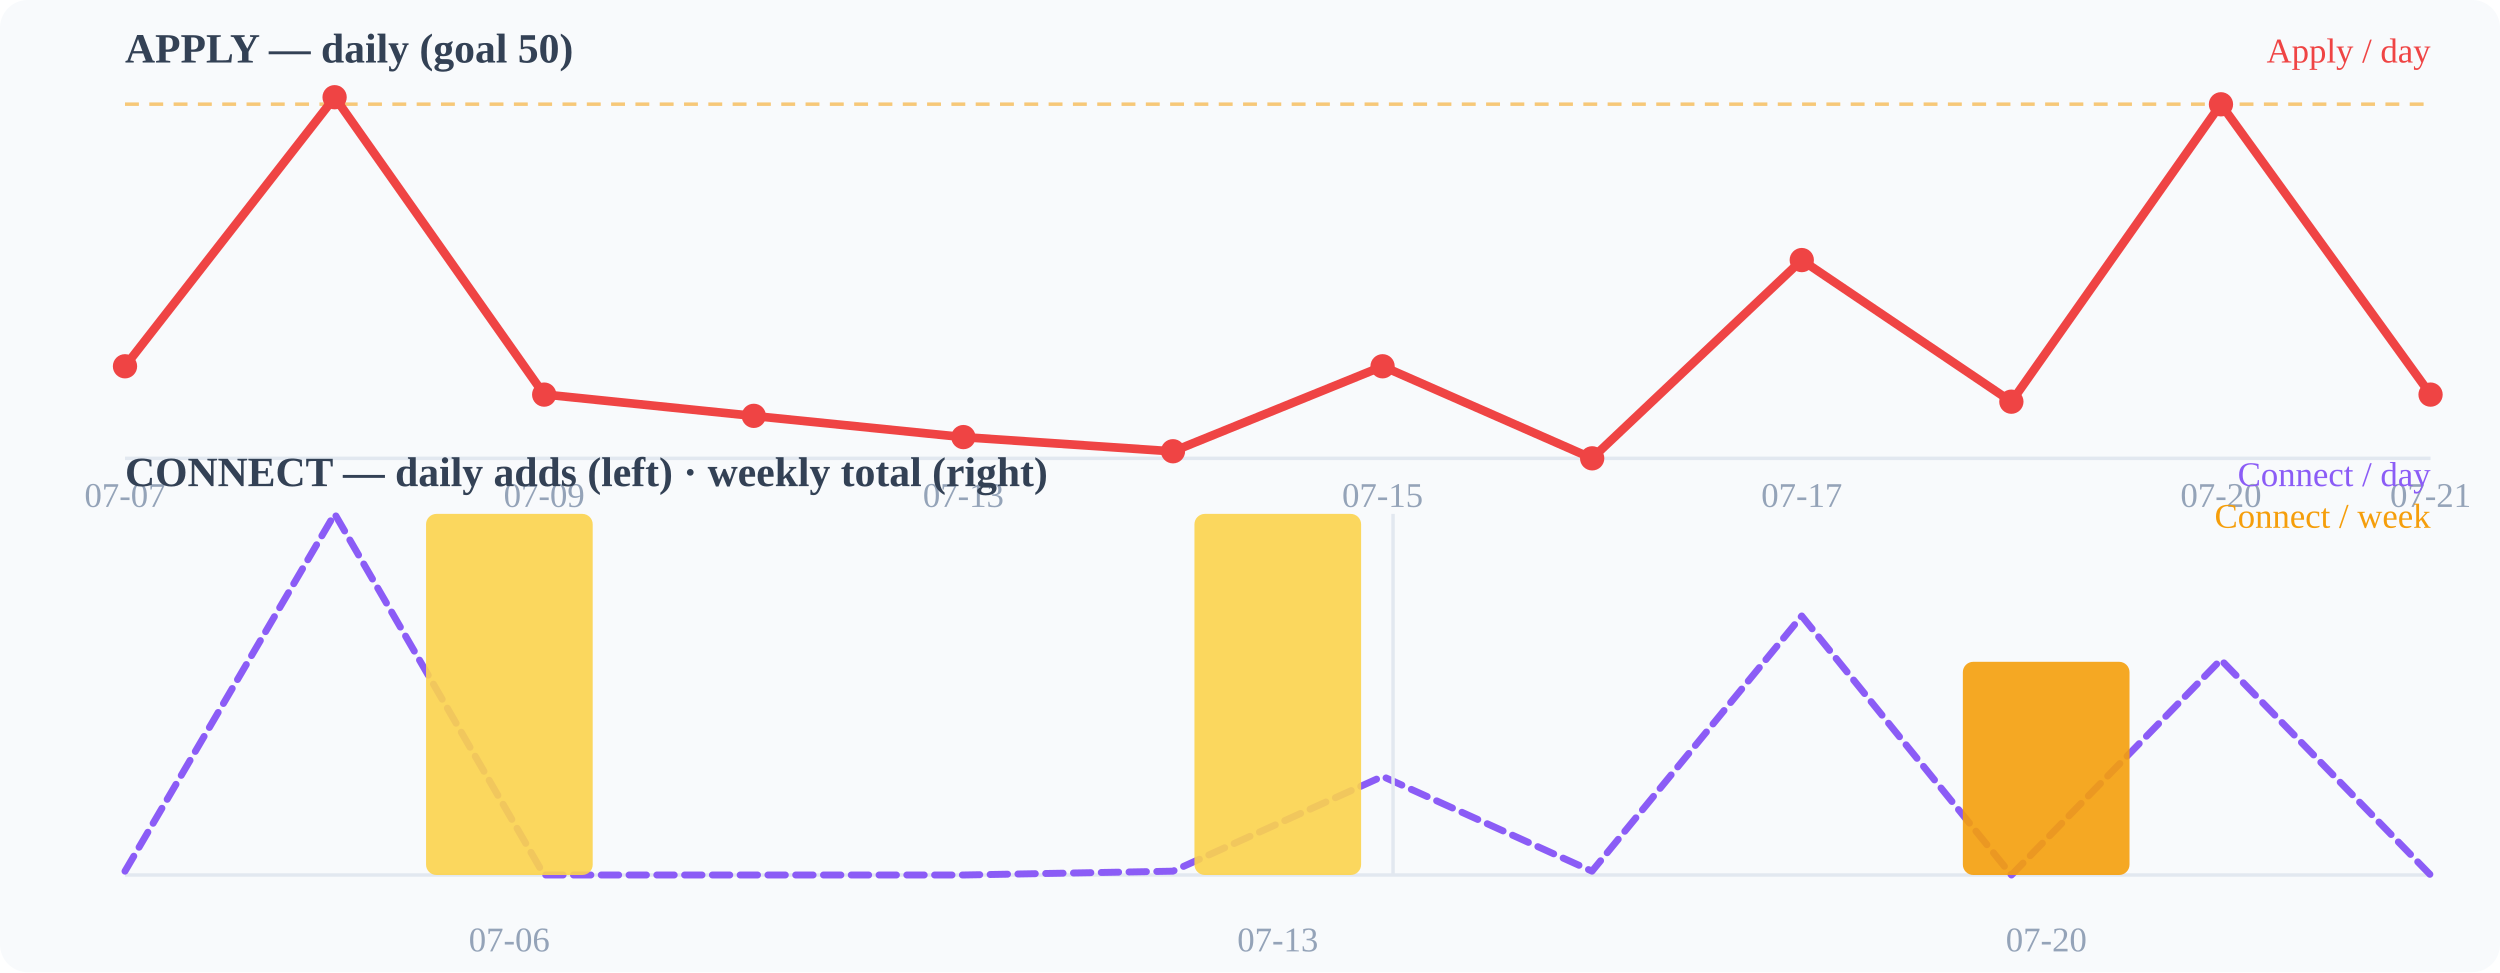
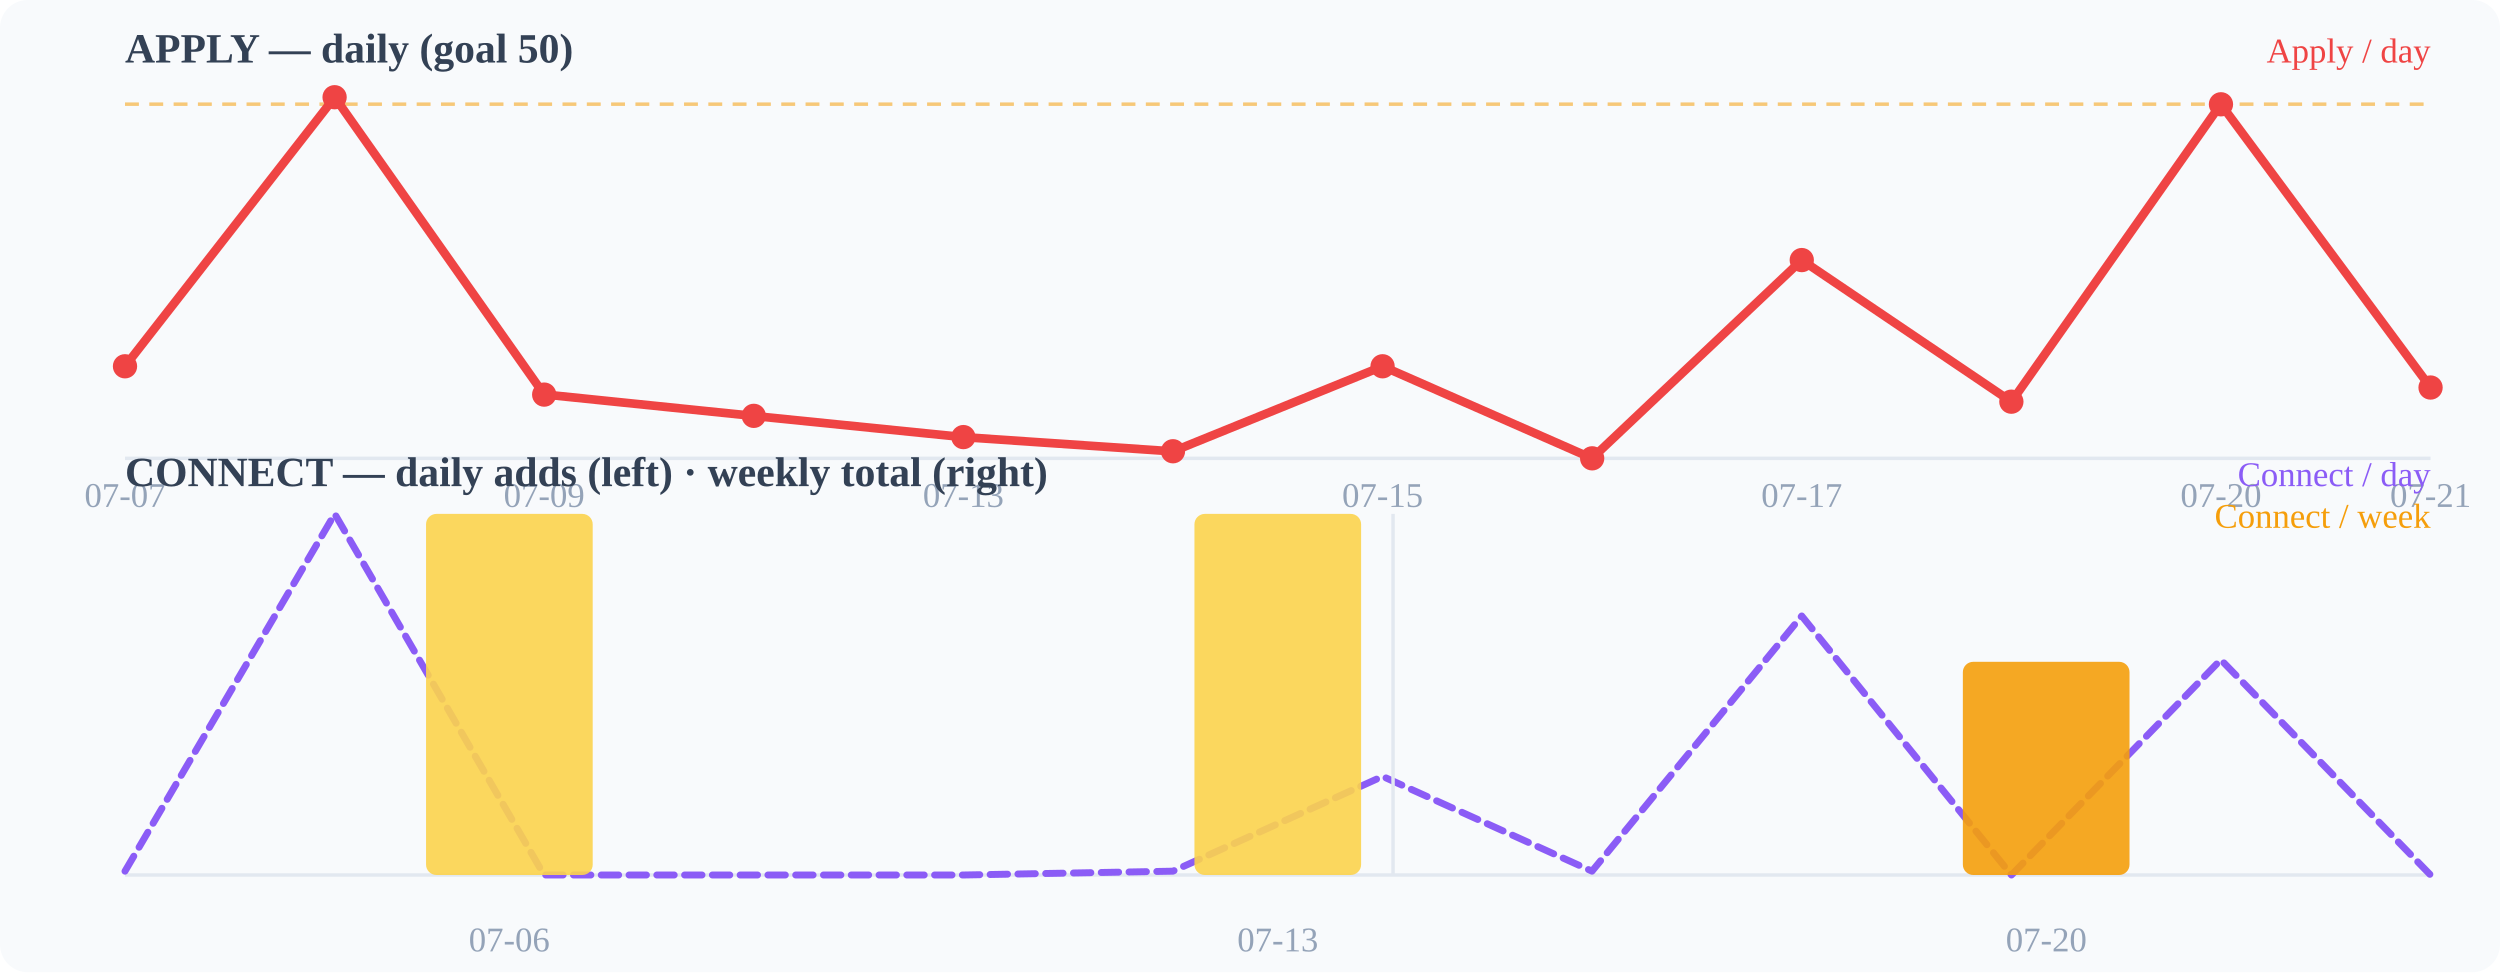
<svg xmlns="http://www.w3.org/2000/svg" width="720" height="280" viewBox="0 0 720 280">
  <rect width="720" height="280" fill="#f8fafc" rx="8" />
  <text x="36" y="18" font-size="12" font-weight="600" fill="#334155">APPLY — daily (goal 50)</text>
  <line x1="36" y1="132" x2="700" y2="132" stroke="#e2e8f0" stroke-width="1" />
  <line x1="36" y1="30.0" x2="700" y2="30.0" stroke="#f59e0b" stroke-width="1" stroke-dasharray="4 3" opacity="0.55" />
-   <polyline points="36.0,105.5 96.4,28.0 156.7,113.6 217.1,119.8 277.5,125.9 337.8,130.0 398.2,105.5 458.5,132.0 518.9,74.9 579.3,115.7 639.6,30.0 700.0,113.6" fill="none" stroke="#ef4444" stroke-width="2.5" stroke-linecap="round" stroke-linejoin="round" />
+   <polyline points="36.0,105.5 96.4,28.0 156.7,113.6 217.1,119.8 277.5,125.9 337.8,130.0 398.2,105.5 458.5,132.0 518.9,74.9 579.3,115.7 639.6,30.0 700.0,111.6" fill="none" stroke="#ef4444" stroke-width="2.5" stroke-linecap="round" stroke-linejoin="round" />
  <circle cx="36" cy="105.49" r="3.5" fill="#ef4444" />
  <circle cx="96.364" cy="28" r="3.5" fill="#ef4444" />
  <circle cx="156.727" cy="113.647" r="3.5" fill="#ef4444" />
  <circle cx="217.091" cy="119.765" r="3.5" fill="#ef4444" />
  <circle cx="277.455" cy="125.882" r="3.5" fill="#ef4444" />
  <circle cx="337.818" cy="129.961" r="3.5" fill="#ef4444" />
  <circle cx="398.182" cy="105.49" r="3.5" fill="#ef4444" />
  <circle cx="458.545" cy="132" r="3.5" fill="#ef4444" />
  <circle cx="518.909" cy="74.902" r="3.5" fill="#ef4444" />
  <circle cx="579.273" cy="115.686" r="3.5" fill="#ef4444" />
  <circle cx="639.636" cy="30.039" r="3.5" fill="#ef4444" />
-   <circle cx="700" cy="113.647" r="3.5" fill="#ef4444" />
+   <circle cx="700" cy="111.608" r="3.5" fill="#ef4444" />
  <text x="36" y="146" font-size="10" fill="#94a3b8" text-anchor="middle">07-07</text>
  <text x="156.727" y="146" font-size="10" fill="#94a3b8" text-anchor="middle">07-09</text>
  <text x="277.455" y="146" font-size="10" fill="#94a3b8" text-anchor="middle">07-13</text>
  <text x="398.182" y="146" font-size="10" fill="#94a3b8" text-anchor="middle">07-15</text>
  <text x="518.909" y="146" font-size="10" fill="#94a3b8" text-anchor="middle">07-17</text>
  <text x="639.636" y="146" font-size="10" fill="#94a3b8" text-anchor="middle">07-20</text>
  <text x="700" y="146" font-size="10" fill="#94a3b8" text-anchor="middle">07-21</text>
  <text x="36" y="140" font-size="12" font-weight="600" fill="#334155">CONNECT — daily adds (left) · weekly total (right)</text>
  <line x1="36" y1="252" x2="700" y2="252" stroke="#e2e8f0" stroke-width="1" />
  <polyline points="36.0,250.9 96.4,148.0 156.7,252.0 217.1,252.0 277.5,252.0 337.8,250.9 398.2,223.6 458.5,250.9 518.9,177.4 579.3,252.0 639.6,190.0 700.0,252.0" fill="none" stroke="#8b5cf6" stroke-width="2" stroke-linecap="round" stroke-linejoin="round" stroke-dasharray="5 3" />
  <rect x="122.7" y="148.0" width="48" height="104.0" rx="3" fill="#fcd34d" opacity="0.9" />
  <rect x="344.0" y="148.0" width="48" height="104.0" rx="3" fill="#fcd34d" opacity="0.9" />
  <rect x="565.3" y="190.6" width="48" height="61.4" rx="3" fill="#f59e0b" opacity="0.9" />
  <line x1="401.2" y1="148" x2="401.2" y2="252" stroke="#e2e8f0" stroke-width="1" />
  <text x="146.667" y="274" font-size="10" fill="#94a3b8" text-anchor="middle">07-06</text>
  <text x="368" y="274" font-size="10" fill="#94a3b8" text-anchor="middle">07-13</text>
  <text x="589.333" y="274" font-size="10" fill="#94a3b8" text-anchor="middle">07-20</text>
  <text x="700" y="18" font-size="10" fill="#ef4444" text-anchor="end">Apply / day</text>
  <text x="700" y="140" font-size="10" fill="#8b5cf6" text-anchor="end">Connect / day</text>
  <text x="700" y="152" font-size="10" fill="#f59e0b" text-anchor="end">Connect / week</text>
</svg>
